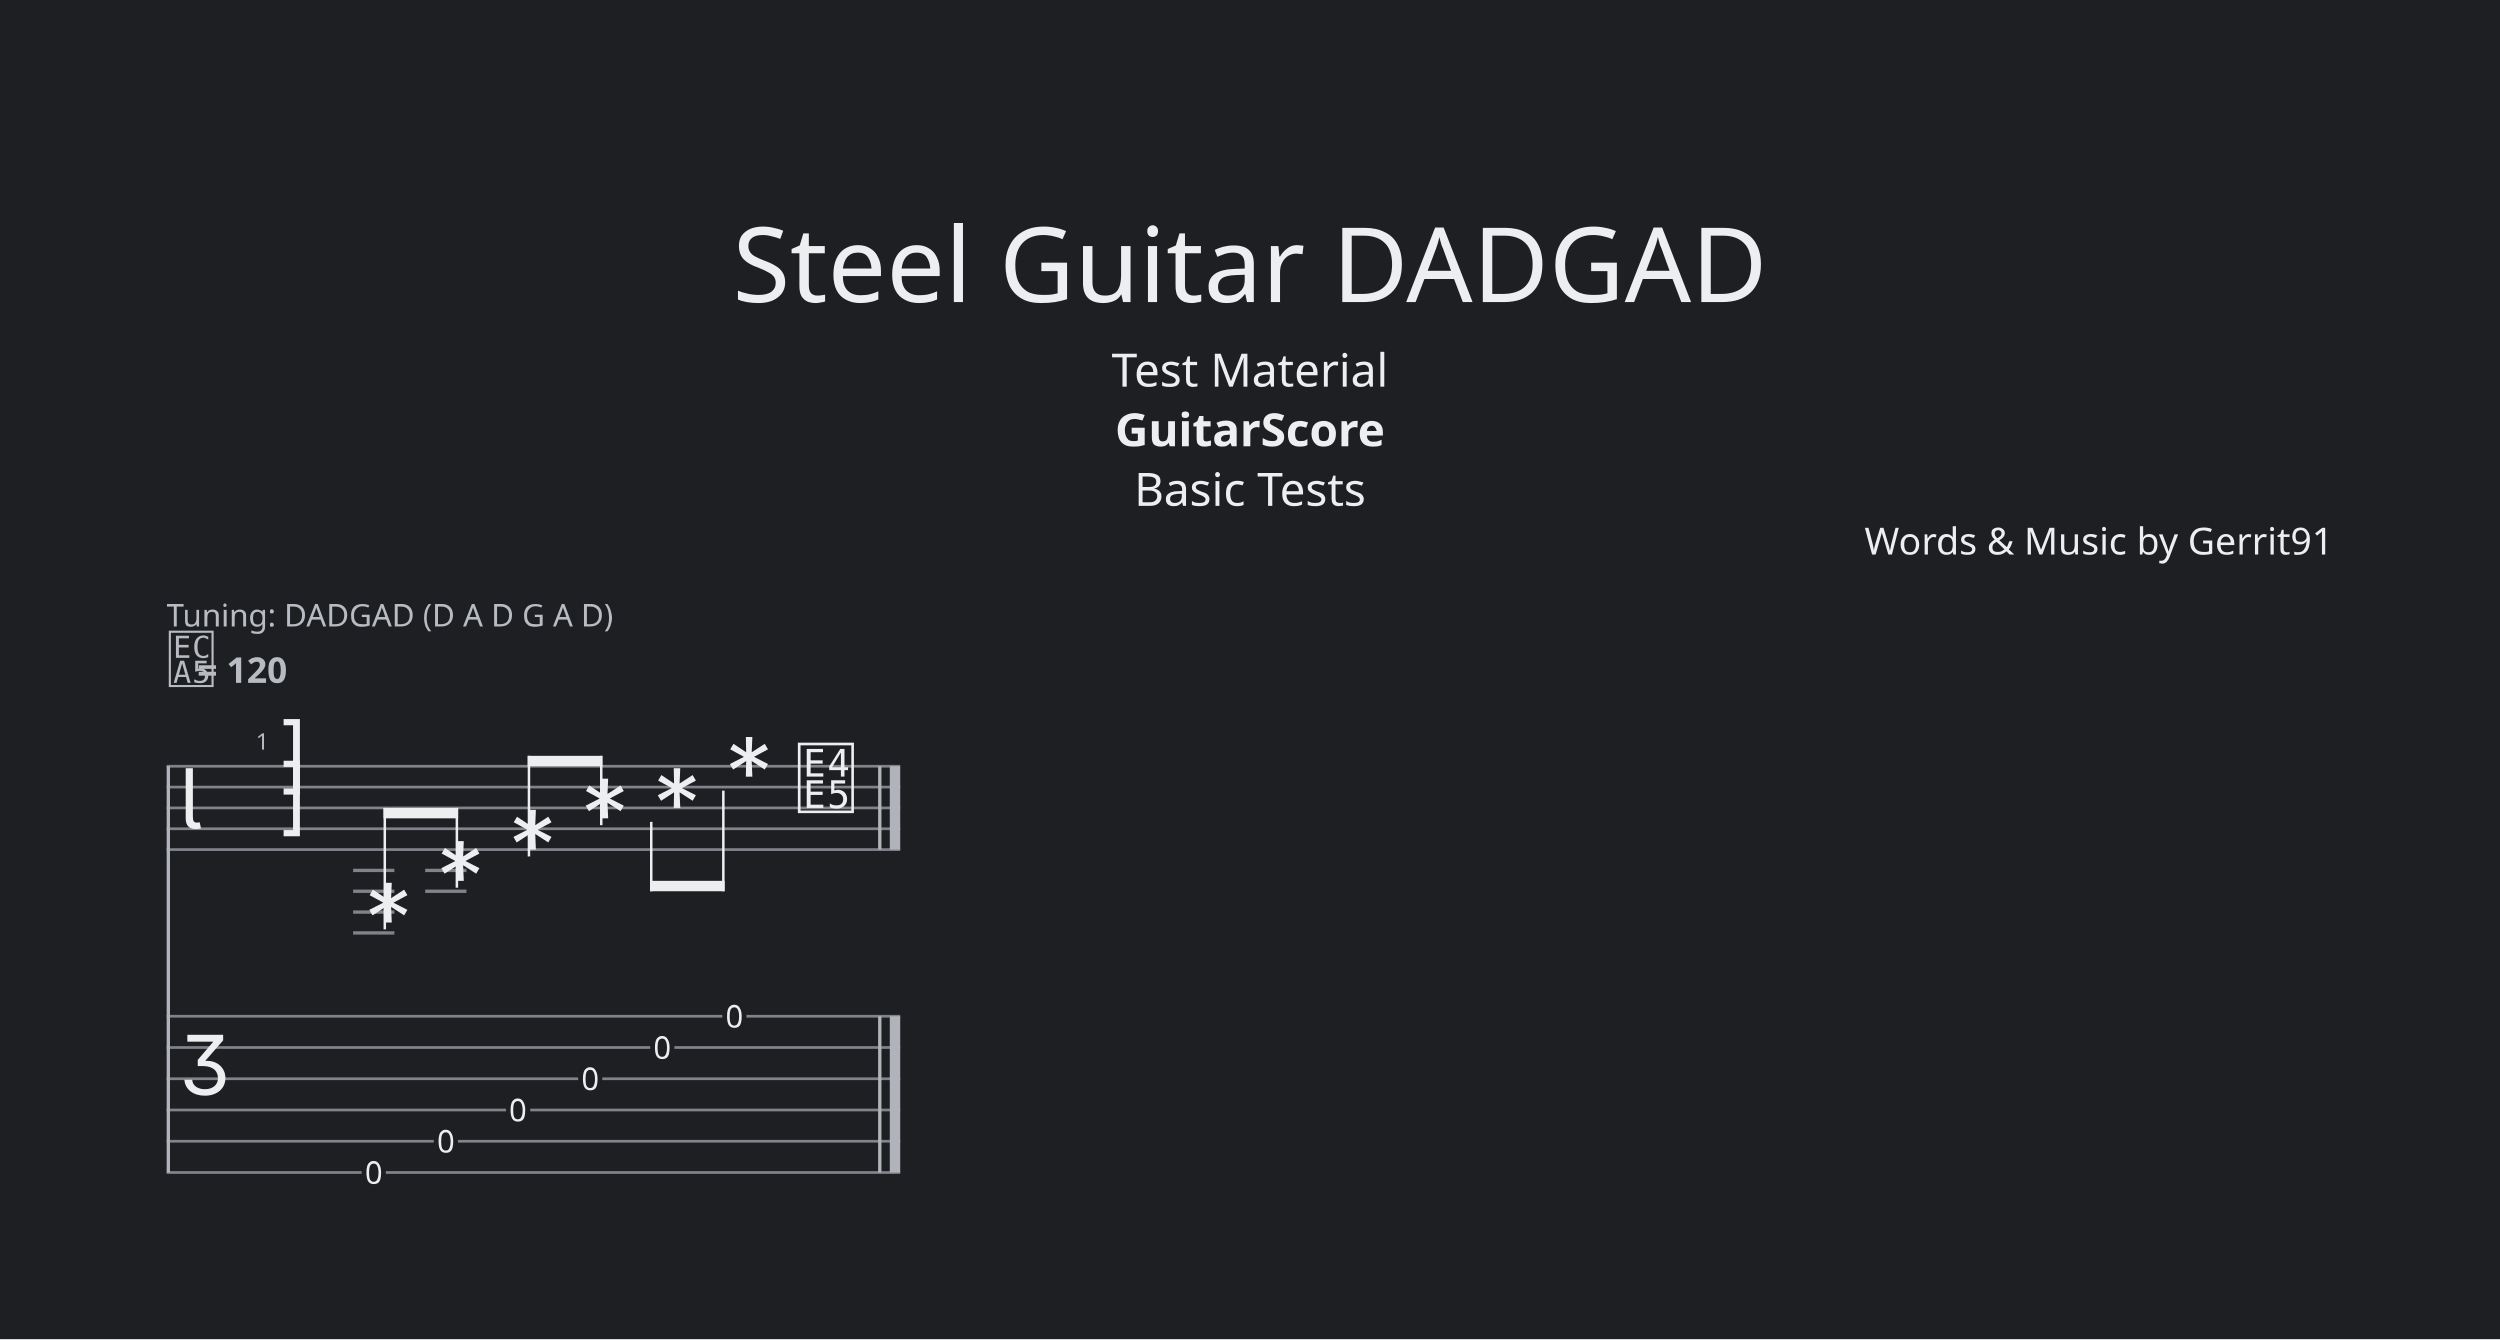
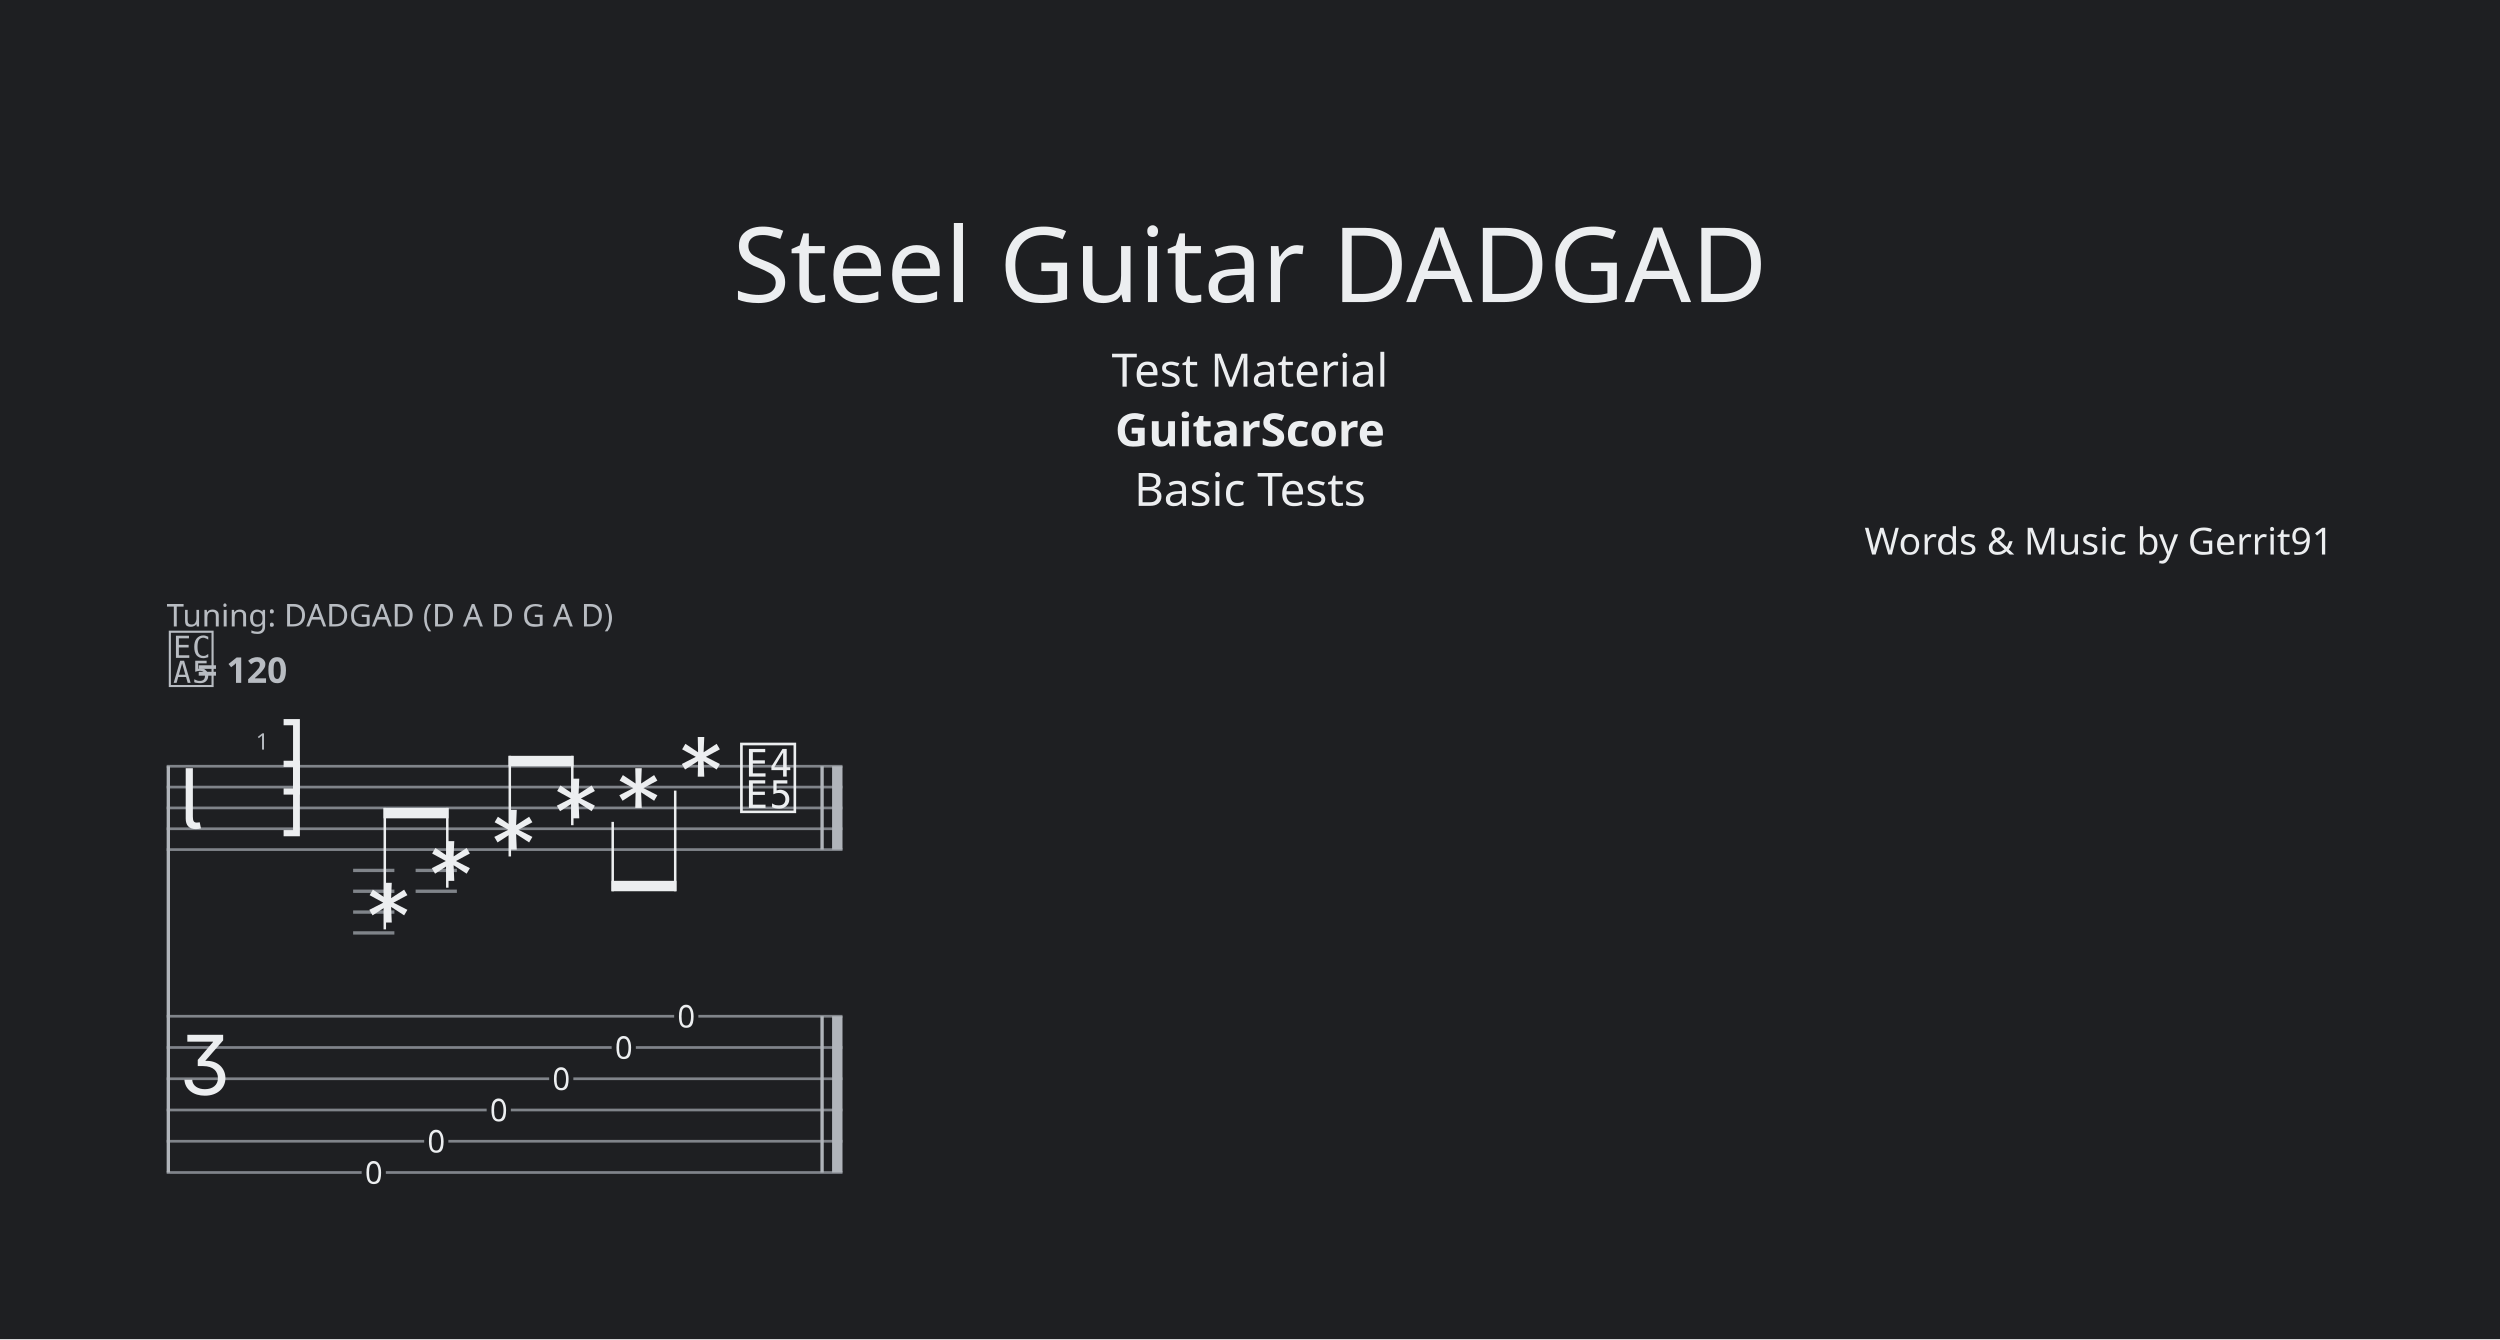
<svg xmlns="http://www.w3.org/2000/svg" width="210mm" height="112.49mm" viewBox="0 0 120 64.28">
  <rect width="100%" height="100%" fill="#1e1f22" />
  <text x="60" y="14.5" font-family="Noto Sans" font-size="5" text-anchor="middle" fill="#eceef0">Steel Guitar DADGAD</text>
  <text x="60" y="18.56" font-family="Noto Sans" font-size="2.2" text-anchor="middle" fill="#eceef0">Test Material</text>
  <text x="60" y="21.42" font-family="Noto Sans" font-size="2.2" font-weight="bold" text-anchor="middle" fill="#eceef0">GuitarScore</text>
  <text x="60" y="24.28" font-family="Noto Sans" font-size="2.2" text-anchor="middle" fill="#eceef0">Basic Tests</text>
  <text x="112" y="26.62" font-family="Noto Sans" font-size="1.8" text-anchor="end" fill="#eceef0">Words &amp; Music by Gerrit91</text>
  <text x="8" y="30.07" font-family="Noto Sans" font-size="1.5" fill="#b8bcc2">Tuning: DADGAD (D A D G A D)</text>
  <text x="9.46" y="32.78" font-family="Noto Sans" font-size="1.7" font-weight="bold" fill="#b8bcc2">= 120</text>
  <text x="8" y="32.78" font-family="Bravura" font-size="3.2" fill="#b8bcc2" data-glyph="metNoteQuarterUp"></text>
-   <line x1="8" y1="48.78" x2="43.21" y2="48.78" stroke="#80848a" stroke-width="0.13" />
-   <line x1="8" y1="50.28" x2="43.21" y2="50.28" stroke="#80848a" stroke-width="0.13" />
-   <line x1="8" y1="51.78" x2="43.21" y2="51.78" stroke="#80848a" stroke-width="0.13" />
-   <line x1="8" y1="53.28" x2="43.21" y2="53.28" stroke="#80848a" stroke-width="0.13" />
-   <line x1="8" y1="54.78" x2="43.21" y2="54.78" stroke="#80848a" stroke-width="0.13" />
-   <line x1="8" y1="56.28" x2="43.21" y2="56.28" stroke="#80848a" stroke-width="0.13" />
+   <line x1="8" y1="48.78" x2="40.44" y2="48.78" stroke="#80848a" stroke-width="0.13" />
+   <line x1="8" y1="50.28" x2="40.44" y2="50.28" stroke="#80848a" stroke-width="0.13" />
+   <line x1="8" y1="51.78" x2="40.44" y2="51.78" stroke="#80848a" stroke-width="0.13" />
+   <line x1="8" y1="53.28" x2="40.44" y2="53.28" stroke="#80848a" stroke-width="0.13" />
+   <line x1="8" y1="54.78" x2="40.44" y2="54.78" stroke="#80848a" stroke-width="0.13" />
+   <line x1="8" y1="56.28" x2="40.44" y2="56.28" stroke="#80848a" stroke-width="0.13" />
  <text x="8.6" y="52.56" font-family="Bravura" font-size="3.97" fill="#eceef0" data-glyph="6stringTabClef"></text>
-   <line x1="8" y1="36.78" x2="43.21" y2="36.78" stroke="#80848a" stroke-width="0.13" />
-   <line x1="8" y1="37.78" x2="43.21" y2="37.78" stroke="#80848a" stroke-width="0.13" />
-   <line x1="8" y1="38.78" x2="43.21" y2="38.78" stroke="#80848a" stroke-width="0.13" />
-   <line x1="8" y1="39.78" x2="43.21" y2="39.78" stroke="#80848a" stroke-width="0.13" />
-   <line x1="8" y1="40.78" x2="43.21" y2="40.78" stroke="#80848a" stroke-width="0.13" />
+   <line x1="8" y1="36.78" x2="40.44" y2="36.78" stroke="#80848a" stroke-width="0.13" />
+   <line x1="8" y1="37.78" x2="40.44" y2="37.78" stroke="#80848a" stroke-width="0.13" />
+   <line x1="8" y1="38.78" x2="40.44" y2="38.78" stroke="#80848a" stroke-width="0.13" />
+   <line x1="8" y1="39.78" x2="40.44" y2="39.78" stroke="#80848a" stroke-width="0.13" />
+   <line x1="8" y1="40.78" x2="40.44" y2="40.78" stroke="#80848a" stroke-width="0.13" />
  <text x="8.6" y="39.78" font-family="Bravura" font-size="4" fill="#eceef0" data-glyph="gClef"></text>
  <line x1="8.08" y1="36.78" x2="8.08" y2="56.28" stroke="#b0b4ba" stroke-width="0.16" />
  <text x="12.28" y="35.98" font-family="Noto Sans" font-size="1.1" fill="#b8bcc2">1</text>
  <text x="13.38" y="37.78" font-family="Bravura" font-size="4" fill="#eceef0" data-glyph="timeSig4"></text>
  <text x="13.38" y="39.78" font-family="Bravura" font-size="4" fill="#eceef0" data-glyph="timeSig4"></text>
  <rect x="17.36" y="55.54" width="1.16" height="1.47" fill="#1e1f22" />
  <text x="17.94" y="56.82" font-family="Noto Sans" font-size="1.5" text-anchor="middle" fill="#eceef0">0</text>
-   <rect x="20.82" y="54.04" width="1.16" height="1.47" fill="#1e1f22" />
-   <text x="21.4" y="55.32" font-family="Noto Sans" font-size="1.5" text-anchor="middle" fill="#eceef0">0</text>
-   <rect x="24.29" y="52.54" width="1.16" height="1.47" fill="#1e1f22" />
-   <text x="24.86" y="53.82" font-family="Noto Sans" font-size="1.5" text-anchor="middle" fill="#eceef0">0</text>
-   <rect x="27.75" y="51.04" width="1.16" height="1.47" fill="#1e1f22" />
-   <text x="28.33" y="52.32" font-family="Noto Sans" font-size="1.5" text-anchor="middle" fill="#eceef0">0</text>
-   <rect x="31.21" y="49.54" width="1.16" height="1.47" fill="#1e1f22" />
-   <text x="31.79" y="50.82" font-family="Noto Sans" font-size="1.5" text-anchor="middle" fill="#eceef0">0</text>
-   <rect x="34.67" y="48.04" width="1.16" height="1.47" fill="#1e1f22" />
-   <text x="35.25" y="49.32" font-family="Noto Sans" font-size="1.5" text-anchor="middle" fill="#eceef0">0</text>
+   <rect x="20.36" y="54.04" width="1.16" height="1.47" fill="#1e1f22" />
+   <text x="20.94" y="55.32" font-family="Noto Sans" font-size="1.5" text-anchor="middle" fill="#eceef0">0</text>
+   <rect x="23.36" y="52.54" width="1.16" height="1.47" fill="#1e1f22" />
+   <text x="23.94" y="53.82" font-family="Noto Sans" font-size="1.5" text-anchor="middle" fill="#eceef0">0</text>
+   <rect x="26.36" y="51.04" width="1.16" height="1.47" fill="#1e1f22" />
+   <text x="26.94" y="52.32" font-family="Noto Sans" font-size="1.5" text-anchor="middle" fill="#eceef0">0</text>
+   <rect x="29.36" y="49.54" width="1.16" height="1.47" fill="#1e1f22" />
+   <text x="29.94" y="50.82" font-family="Noto Sans" font-size="1.5" text-anchor="middle" fill="#eceef0">0</text>
+   <rect x="32.36" y="48.04" width="1.16" height="1.47" fill="#1e1f22" />
+   <text x="32.94" y="49.32" font-family="Noto Sans" font-size="1.5" text-anchor="middle" fill="#eceef0">0</text>
  <line x1="16.95" y1="44.78" x2="18.93" y2="44.78" stroke="#80848a" stroke-width="0.16" />
  <line x1="16.95" y1="43.78" x2="18.93" y2="43.78" stroke="#80848a" stroke-width="0.16" />
  <line x1="16.95" y1="42.78" x2="18.93" y2="42.78" stroke="#80848a" stroke-width="0.16" />
  <line x1="16.95" y1="41.78" x2="18.93" y2="41.78" stroke="#80848a" stroke-width="0.16" />
  <text x="17.35" y="44.78" font-family="Bravura" font-size="4" fill="#eceef0" data-glyph="noteheadBlack"></text>
  <line x1="18.47" y1="44.61" x2="18.47" y2="38.78" stroke="#eceef0" stroke-width="0.12" />
-   <line x1="20.41" y1="42.78" x2="22.39" y2="42.78" stroke="#80848a" stroke-width="0.16" />
-   <line x1="20.41" y1="41.78" x2="22.39" y2="41.78" stroke="#80848a" stroke-width="0.16" />
-   <text x="20.81" y="42.78" font-family="Bravura" font-size="4" fill="#eceef0" data-glyph="noteheadBlack"></text>
-   <line x1="21.93" y1="42.61" x2="21.93" y2="38.78" stroke="#eceef0" stroke-width="0.12" />
-   <text x="24.27" y="41.28" font-family="Bravura" font-size="4" fill="#eceef0" data-glyph="noteheadBlack"></text>
-   <line x1="25.39" y1="41.11" x2="25.39" y2="36.28" stroke="#eceef0" stroke-width="0.12" />
-   <text x="27.74" y="39.78" font-family="Bravura" font-size="4" fill="#eceef0" data-glyph="noteheadBlack"></text>
-   <line x1="28.86" y1="39.61" x2="28.86" y2="36.28" stroke="#eceef0" stroke-width="0.12" />
-   <text x="31.2" y="39.28" font-family="Bravura" font-size="4" fill="#eceef0" data-glyph="noteheadBlack"></text>
-   <line x1="31.26" y1="39.45" x2="31.26" y2="42.78" stroke="#eceef0" stroke-width="0.12" />
-   <text x="34.66" y="37.78" font-family="Bravura" font-size="4" fill="#eceef0" data-glyph="noteheadBlack"></text>
-   <line x1="34.72" y1="37.95" x2="34.72" y2="42.78" stroke="#eceef0" stroke-width="0.12" />
-   <text x="38.17" y="38.78" font-family="Bravura" font-size="4" fill="#eceef0" data-glyph="restQuarter"></text>
-   <rect x="18.41" y="38.78" width="3.58" height="0.5" fill="#eceef0" />
-   <rect x="25.33" y="36.28" width="3.58" height="0.5" fill="#eceef0" />
-   <rect x="31.2" y="42.28" width="3.58" height="0.5" fill="#eceef0" />
-   <line x1="42.23" y1="48.78" x2="42.23" y2="56.28" stroke="#b0b4ba" stroke-width="0.16" />
-   <line x1="42.96" y1="48.78" x2="42.96" y2="56.28" stroke="#b0b4ba" stroke-width="0.5" />
-   <line x1="42.23" y1="36.78" x2="42.23" y2="40.78" stroke="#b0b4ba" stroke-width="0.16" />
-   <line x1="42.96" y1="36.78" x2="42.96" y2="40.78" stroke="#b0b4ba" stroke-width="0.5" />
+   <line x1="19.95" y1="42.78" x2="21.93" y2="42.78" stroke="#80848a" stroke-width="0.16" />
+   <line x1="19.95" y1="41.78" x2="21.93" y2="41.78" stroke="#80848a" stroke-width="0.16" />
+   <text x="20.35" y="42.78" font-family="Bravura" font-size="4" fill="#eceef0" data-glyph="noteheadBlack"></text>
+   <line x1="21.47" y1="42.61" x2="21.47" y2="38.78" stroke="#eceef0" stroke-width="0.12" />
+   <text x="23.35" y="41.28" font-family="Bravura" font-size="4" fill="#eceef0" data-glyph="noteheadBlack"></text>
+   <line x1="24.47" y1="41.11" x2="24.47" y2="36.28" stroke="#eceef0" stroke-width="0.12" />
+   <text x="26.35" y="39.78" font-family="Bravura" font-size="4" fill="#eceef0" data-glyph="noteheadBlack"></text>
+   <line x1="27.47" y1="39.61" x2="27.47" y2="36.28" stroke="#eceef0" stroke-width="0.12" />
+   <text x="29.35" y="39.28" font-family="Bravura" font-size="4" fill="#eceef0" data-glyph="noteheadBlack"></text>
+   <line x1="29.41" y1="39.45" x2="29.41" y2="42.78" stroke="#eceef0" stroke-width="0.12" />
+   <text x="32.35" y="37.78" font-family="Bravura" font-size="4" fill="#eceef0" data-glyph="noteheadBlack"></text>
+   <line x1="32.41" y1="37.95" x2="32.41" y2="42.78" stroke="#eceef0" stroke-width="0.12" />
+   <text x="35.4" y="38.78" font-family="Bravura" font-size="4" fill="#eceef0" data-glyph="restQuarter"></text>
+   <rect x="18.41" y="38.78" width="3.12" height="0.5" fill="#eceef0" />
+   <rect x="24.41" y="36.28" width="3.12" height="0.5" fill="#eceef0" />
+   <rect x="29.35" y="42.28" width="3.12" height="0.5" fill="#eceef0" />
+   <line x1="39.46" y1="48.78" x2="39.46" y2="56.28" stroke="#b0b4ba" stroke-width="0.16" />
+   <line x1="40.19" y1="48.78" x2="40.19" y2="56.28" stroke="#b0b4ba" stroke-width="0.5" />
+   <line x1="39.46" y1="36.78" x2="39.46" y2="40.78" stroke="#b0b4ba" stroke-width="0.16" />
+   <line x1="40.19" y1="36.78" x2="40.19" y2="40.78" stroke="#b0b4ba" stroke-width="0.5" />
</svg>
